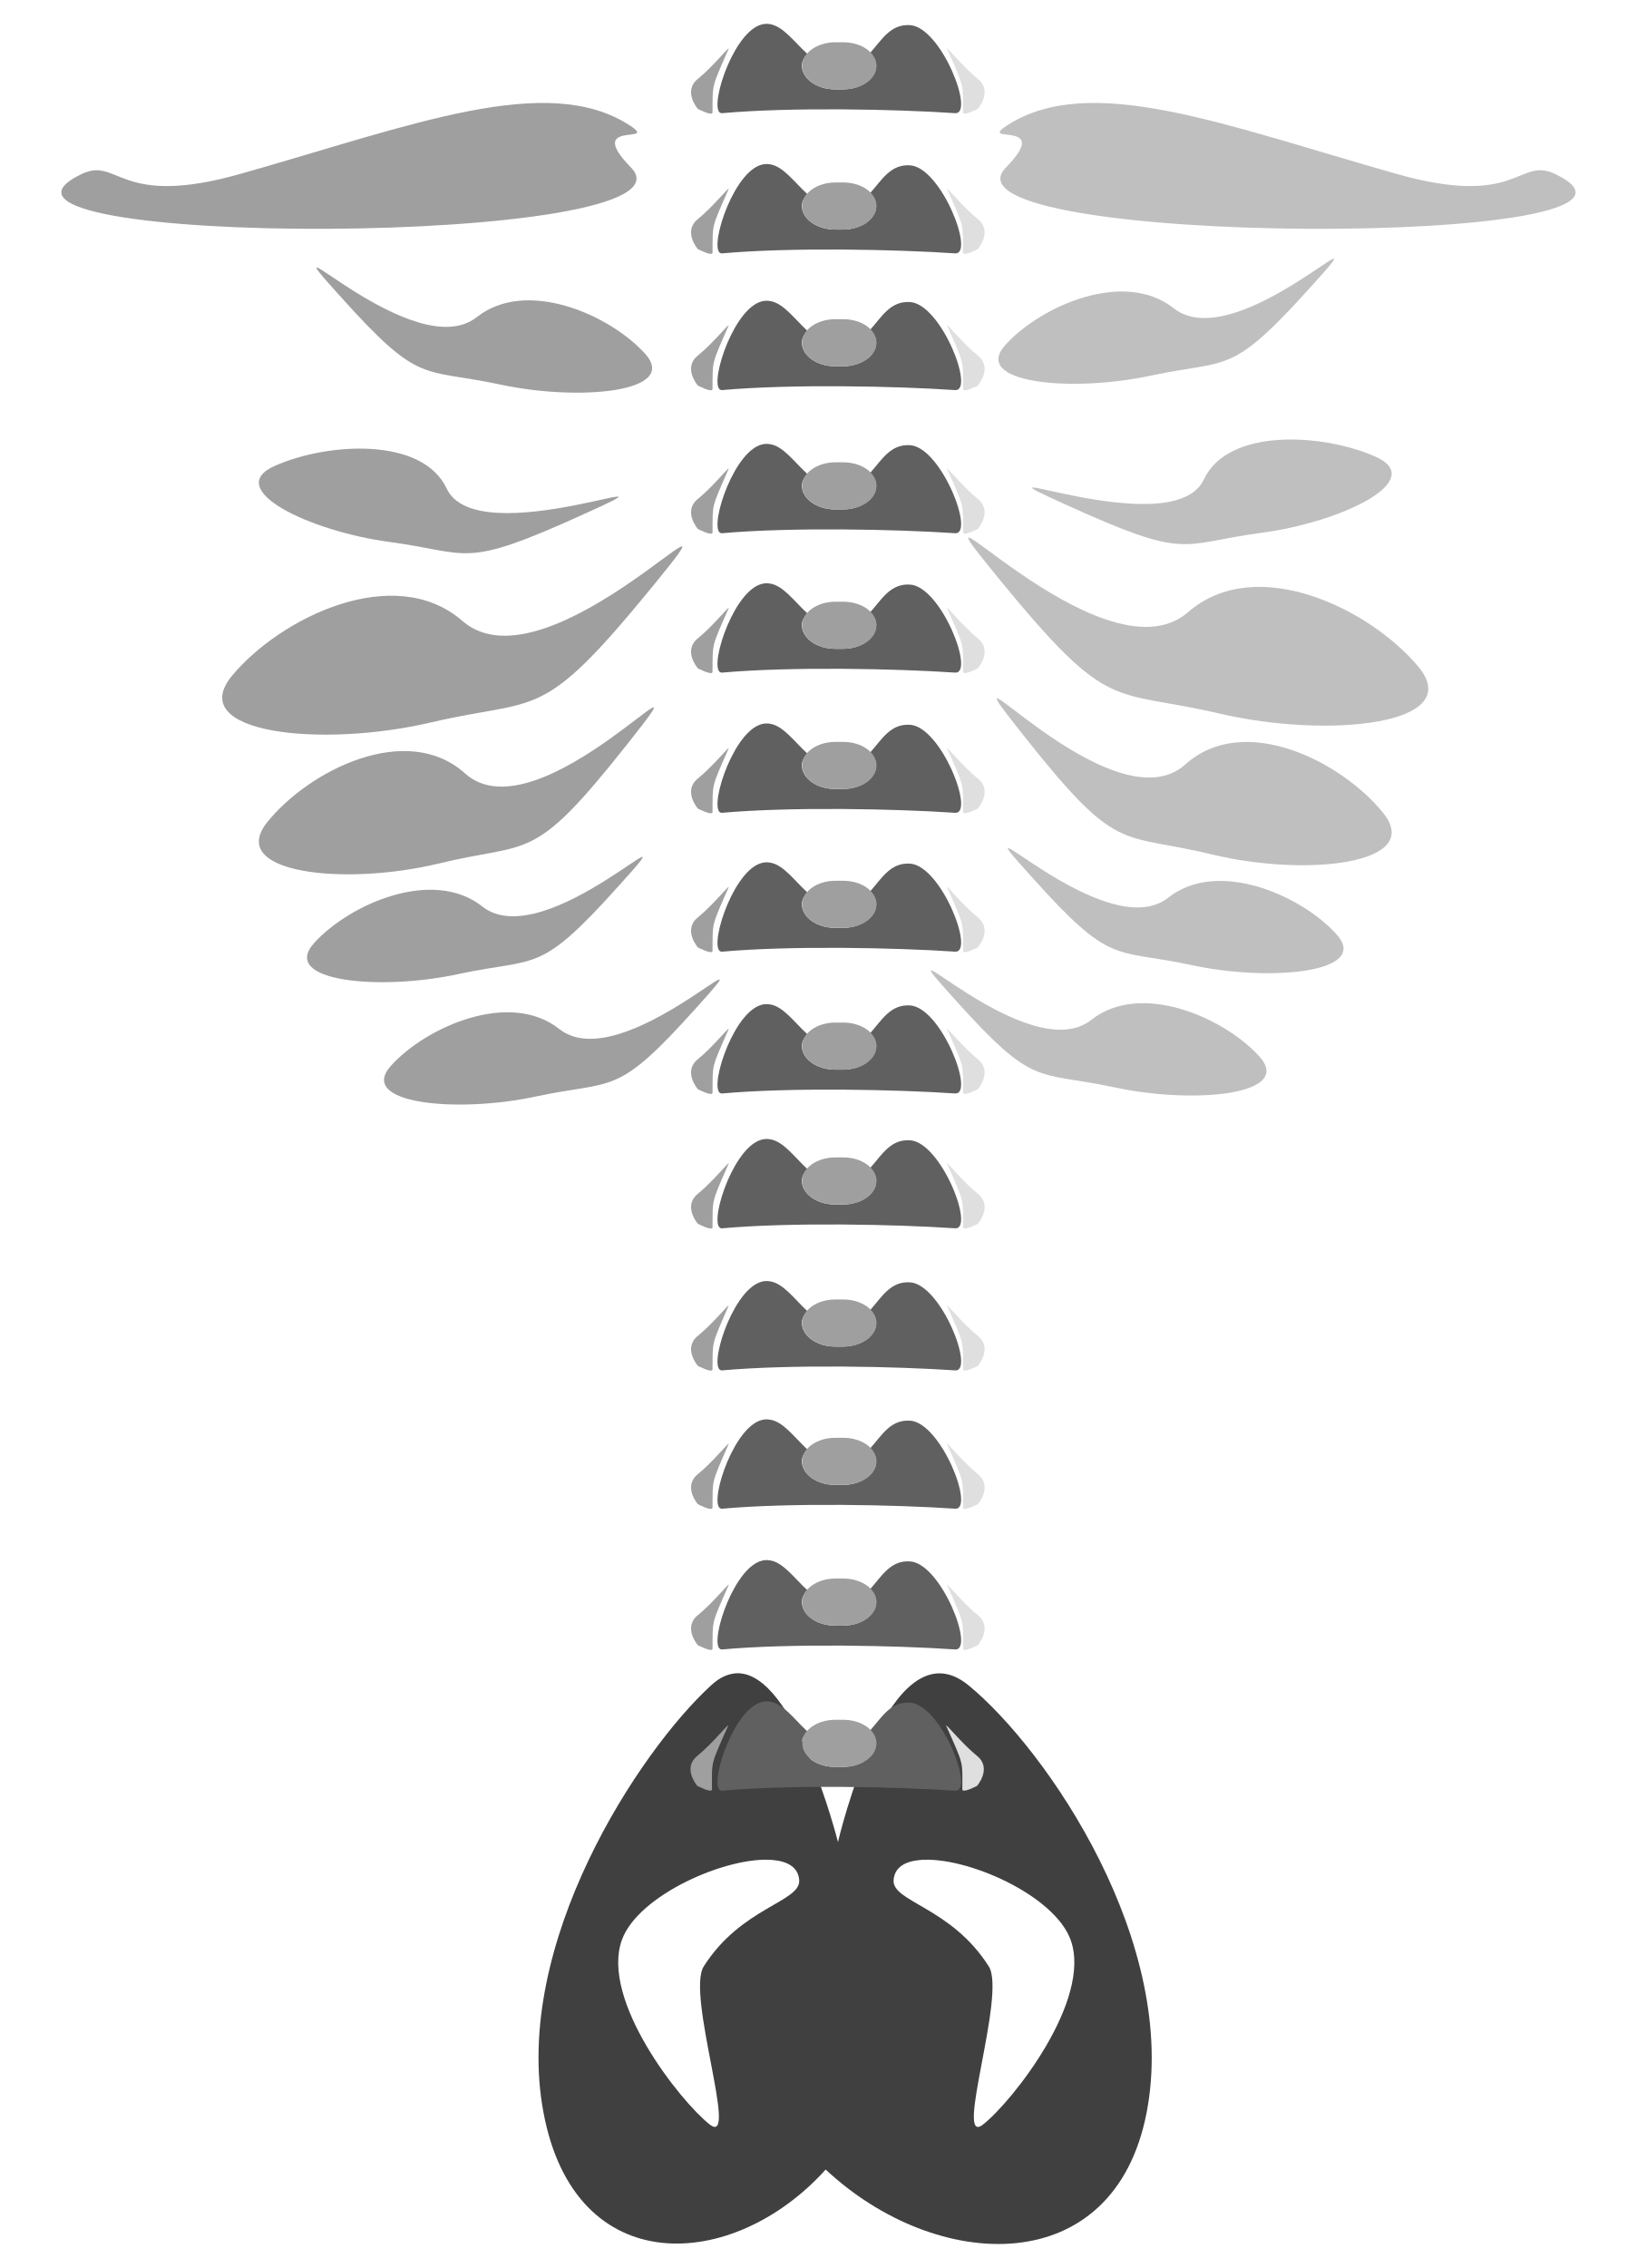
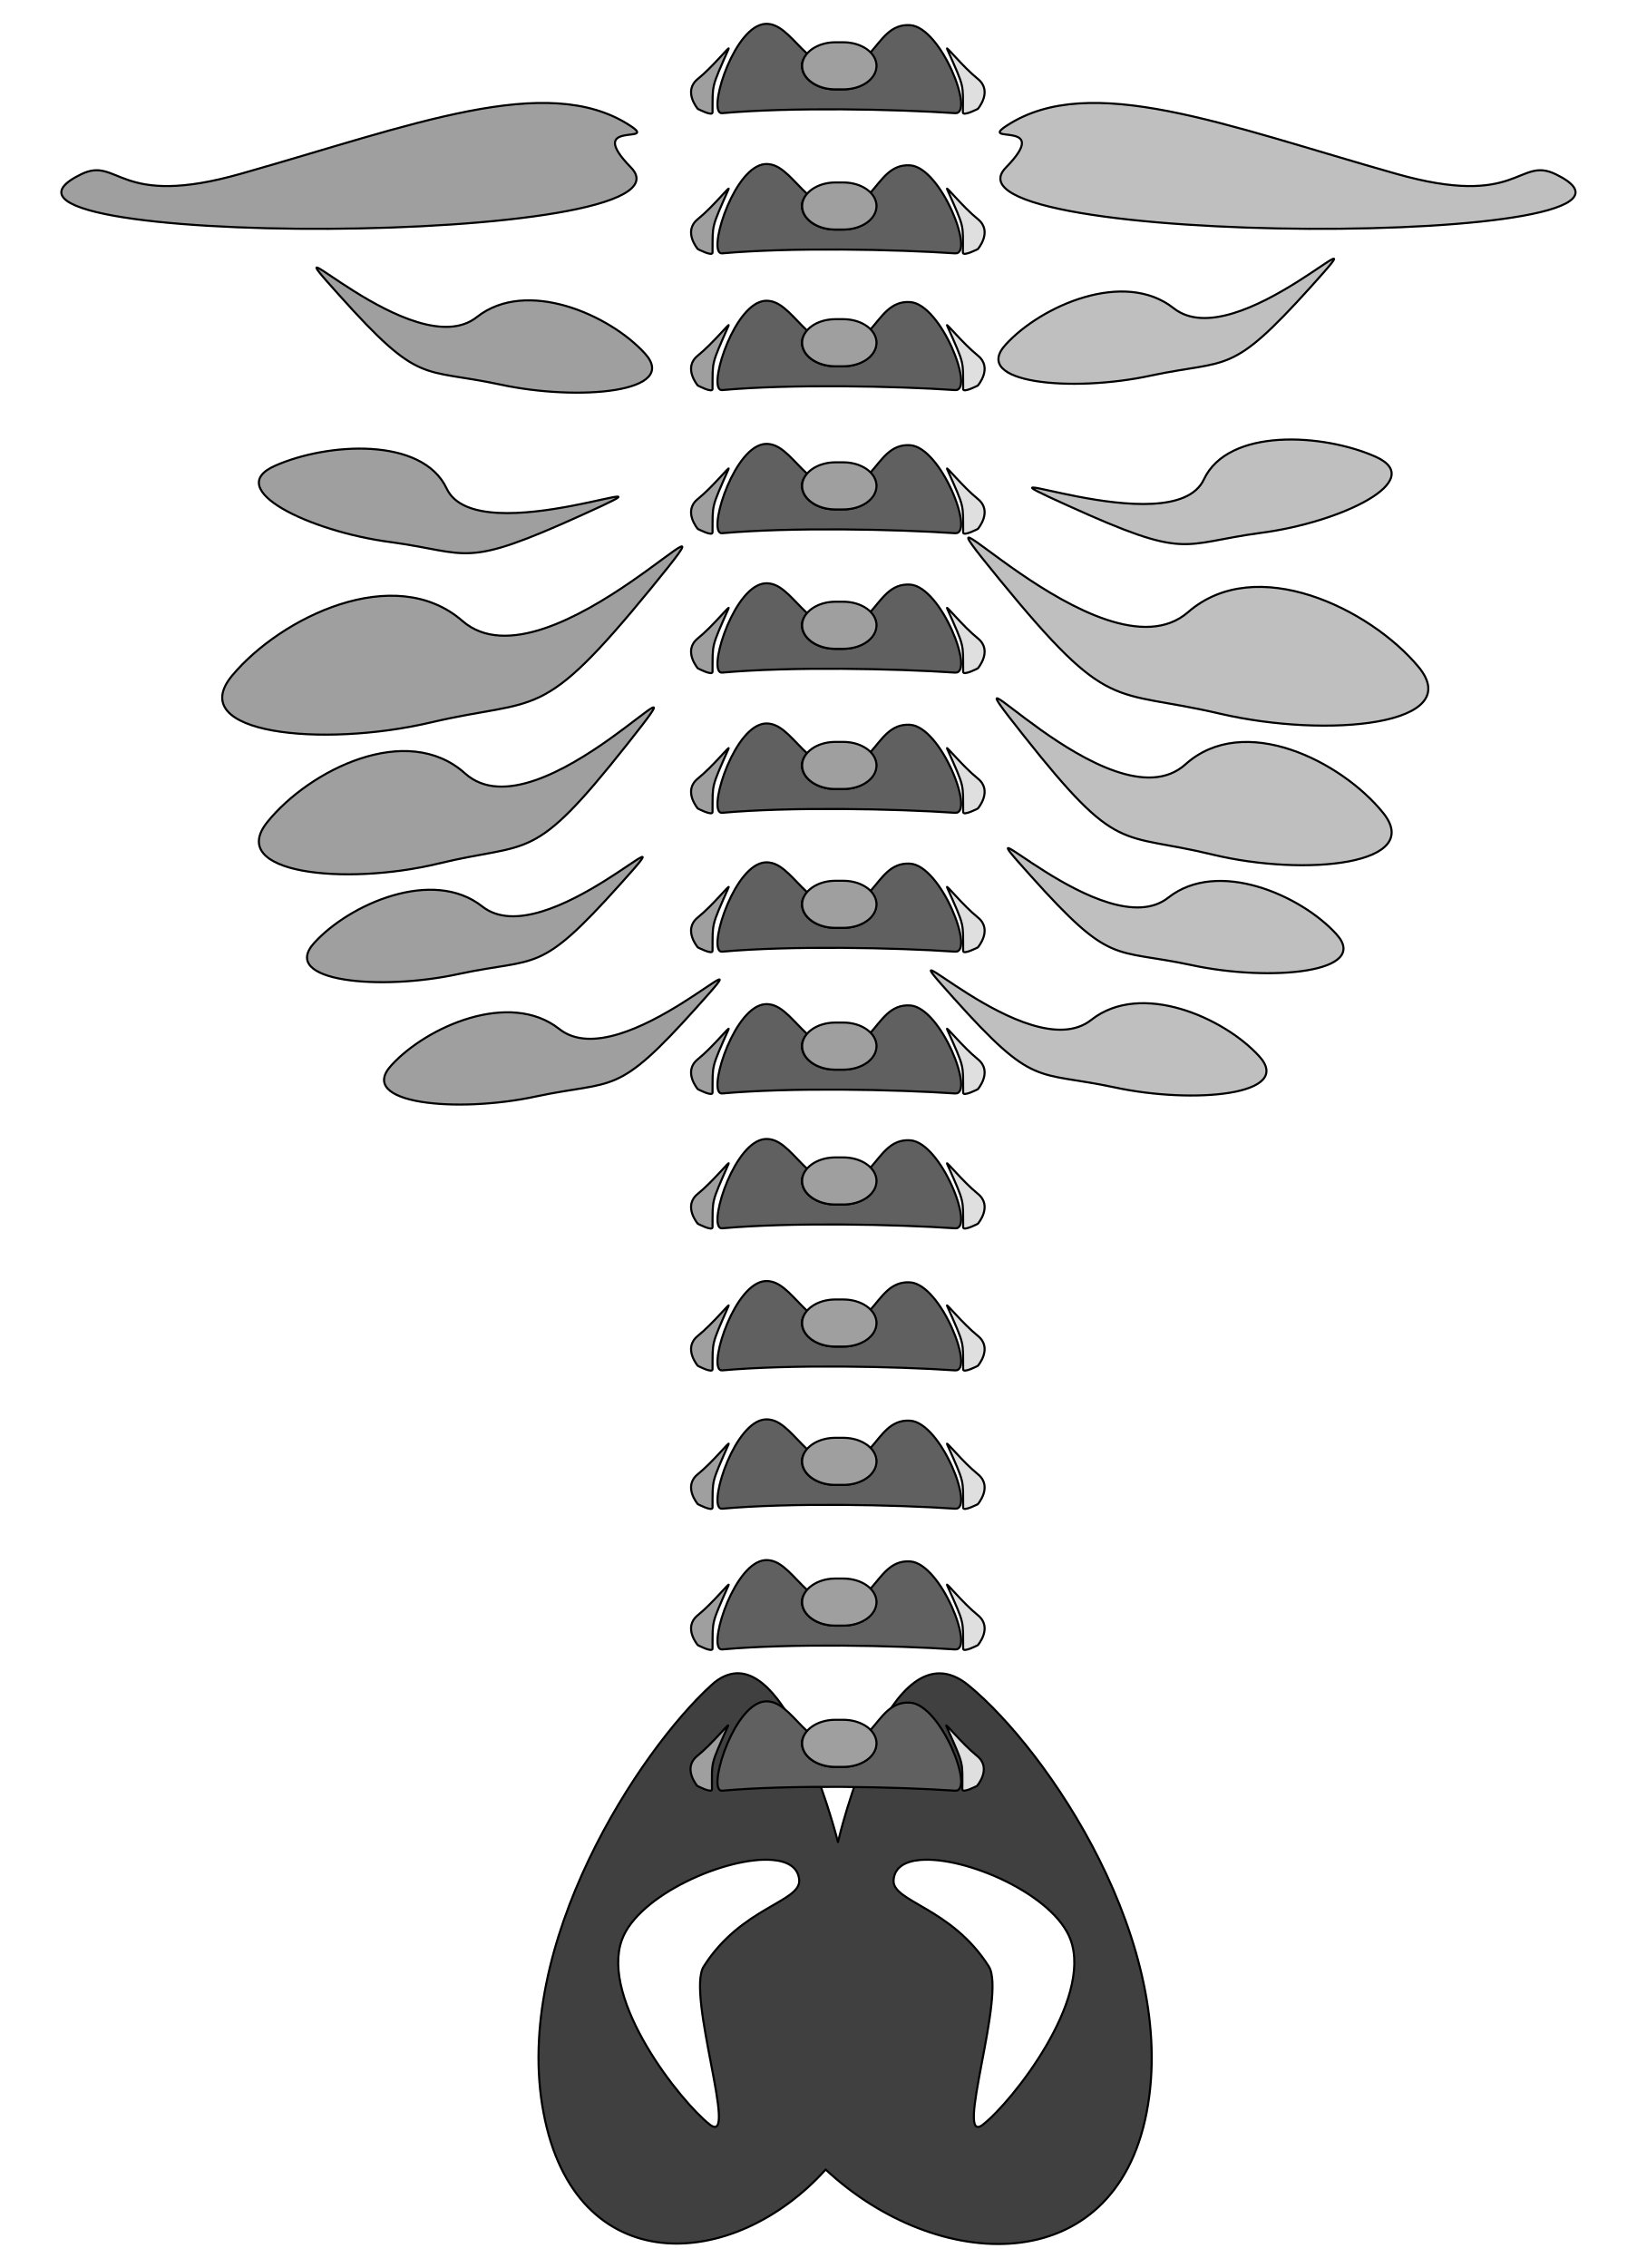
<svg xmlns="http://www.w3.org/2000/svg" version="1.1" id="Layer_1" xmlnsvectornator="http://vectornator.io" xmlnsXlink="http://www.w3.org/1999/xlink" x="0px" y="0px" viewBox="0 0 612 847.7" style="enable-background:new 0 0 612 847.7;" xmlSpace="preserve">
  <style type="text/css">
	
- 		.thokiman-body-gray0{fill-rule:evenodd;clip-rule:evenodd;fill:#404040;fill-opacity:0.998;thokiman-body-grayroke:#000000;thokiman-body-grayroke-width:0.78;thokiman-body-grayroke-linecap:round;thokiman-body-grayroke-linejoin:round;thokiman-body-grayroke-opacity:0.998;}
+ 		.thokiman-body-gray0{fill-rule:evenodd;clip-rule:evenodd;fill:#404040;fill-opacity:0.998;stroke:#000000;stroke-width:0.78;stroke-linecap:round;stroke-linejoin:round;stroke-opacity:0.998;}
	
- 		.thokiman-body-gray1{fill-rule:evenodd;clip-rule:evenodd;fill:#9F9F9F;fill-opacity:0.998;thokiman-body-grayroke:#000000;thokiman-body-grayroke-width:0.78;thokiman-body-grayroke-linecap:round;thokiman-body-grayroke-linejoin:round;thokiman-body-grayroke-opacity:0.998;}
+ 		.thokiman-body-gray1{fill-rule:evenodd;clip-rule:evenodd;fill:#9F9F9F;fill-opacity:0.998;stroke:#000000;stroke-width:0.78;stroke-linecap:round;stroke-linejoin:round;stroke-opacity:0.998;}
	
- 		.thokiman-body-gray2{fill-rule:evenodd;clip-rule:evenodd;fill:#DFDFDF;fill-opacity:0.998;thokiman-body-grayroke:#000000;thokiman-body-grayroke-width:0.78;thokiman-body-grayroke-linecap:round;thokiman-body-grayroke-linejoin:round;thokiman-body-grayroke-opacity:0.998;}
+ 		.thokiman-body-gray2{fill-rule:evenodd;clip-rule:evenodd;fill:#DFDFDF;fill-opacity:0.998;stroke:#000000;stroke-width:0.78;stroke-linecap:round;stroke-linejoin:round;stroke-opacity:0.998;}
	
- 		.thokiman-body-gray3{fill-rule:evenodd;clip-rule:evenodd;fill:#606060;fill-opacity:0.998;thokiman-body-grayroke:#000000;thokiman-body-grayroke-width:0.78;thokiman-body-grayroke-linecap:round;thokiman-body-grayroke-linejoin:round;thokiman-body-grayroke-opacity:0.998;}
+ 		.thokiman-body-gray3{fill-rule:evenodd;clip-rule:evenodd;fill:#606060;fill-opacity:0.998;stroke:#000000;stroke-width:0.78;stroke-linecap:round;stroke-linejoin:round;stroke-opacity:0.998;}
	
- 		.thokiman-body-gray4{fill-rule:evenodd;clip-rule:evenodd;fill:#BFBFBF;fill-opacity:0.998;thokiman-body-grayroke:#000000;thokiman-body-grayroke-width:0.78;thokiman-body-grayroke-linecap:round;thokiman-body-grayroke-linejoin:round;thokiman-body-grayroke-opacity:0.998;}
+ 		.thokiman-body-gray4{fill-rule:evenodd;clip-rule:evenodd;fill:#BFBFBF;fill-opacity:0.998;stroke:#000000;stroke-width:0.78;stroke-linecap:round;stroke-linejoin:round;stroke-opacity:0.998;}
</style>
  <g vectornatorlayername="Layer 1">
    <path class="thokiman-body-gray0" d="M275.6,625.4c-3.1,0.1-6.4,1.4-9.7,4.5c-26.7,24.3-74.6,96.7-62.7,159.7c11.8,63.1,71,59.6,105.5,21.3   c41.4,38.7,107.8,41.8,120-21.3c12.2-63.1-37-135.4-66.6-159.7c-29.7-24.3-48.8,58.6-48.8,58.6S297.4,625,275.6,625.4z    M288.9,695.2c5.7,0.5,9.5,2.8,9.9,7.4c0.8,8.3-21.6,10.1-35.7,32.4c-6.6,10.5,13.3,67.6,2.3,59.1c-11-8.6-41-46.5-32.9-69   C238.6,708.2,272,693.7,288.9,695.2z M344,695.2c17-1.5,50.2,13,56.3,29.9c8.1,22.4-21.8,60.4-32.8,69c-11,8.6,8.8-48.6,2.2-59.1   c-14.1-22.3-36.4-24.1-35.6-32.4C334.5,698,338.3,695.7,344,695.2z" />
    <path class="thokiman-body-gray1" d="M272.4,592.5c0.7-1.6-5.8,6.6-11.5,11.2c-5.7,4.6,0,11.2,0,11.2s5.5,2.9,5.5,1.3   C266.5,605.4,265.8,607.5,272.4,592.5z" />
    <path class="thokiman-body-gray1" d="M272.2,645.1c0.7-1.6-5.8,6.6-11.5,11.2c-5.7,4.6,0,11.2,0,11.2s5.5,2.9,5.5,1.3   C266.2,658,265.5,660.2,272.2,645.1z" />
    <path class="thokiman-body-gray1" d="M272.4,539.8c0.7-1.6-5.8,6.6-11.5,11.2c-5.7,4.6,0,11.2,0,11.2s5.5,2.9,5.5,1.3   C266.5,552.7,265.8,554.9,272.4,539.8z" />
    <path class="thokiman-body-gray1" d="M272.4,488.1c0.7-1.5-5.8,6.6-11.5,11.2c-5.7,4.6,0,11.2,0,11.2s5.5,2.9,5.5,1.3   C266.5,501.1,265.8,503.2,272.4,488.1z" />
    <path class="thokiman-body-gray1" d="M272.4,435c0.7-1.6-5.8,6.6-11.5,11.2c-5.7,4.6,0,11.2,0,11.2s5.5,2.9,5.5,1.3   C266.5,447.9,265.8,450.1,272.4,435z" />
    <path class="thokiman-body-gray1" d="M272.4,384.7c0.7-1.6-5.8,6.6-11.5,11.2c-5.7,4.6,0,11.2,0,11.2s5.5,2.9,5.5,1.3   C266.5,397.6,265.8,399.7,272.4,384.7z" />
    <path class="thokiman-body-gray1" d="M272.4,331.7c0.7-1.6-5.8,6.6-11.5,11.2c-5.7,4.6,0,11.2,0,11.2s5.5,2.9,5.5,1.3   C266.5,344.6,265.8,346.7,272.4,331.7z" />
    <path class="thokiman-body-gray1" d="M272.4,279.8c0.7-1.5-5.8,6.6-11.5,11.2c-5.7,4.6,0,11.2,0,11.2s5.5,2.9,5.5,1.3   C266.5,292.7,265.8,294.8,272.4,279.8z" />
    <path class="thokiman-body-gray1" d="M272.4,227.4c0.7-1.6-5.8,6.6-11.5,11.2c-5.7,4.6,0,11.2,0,11.2s5.5,2.9,5.5,1.3   C266.5,240.3,265.8,242.4,272.4,227.4z" />
    <path class="thokiman-body-gray1" d="M272.4,175.3c0.7-1.6-5.8,6.6-11.5,11.2c-5.7,4.6,0,11.2,0,11.2s5.5,2.9,5.5,1.3   C266.5,188.2,265.8,190.3,272.4,175.3z" />
    <path class="thokiman-body-gray1" d="M272.4,121.7c0.7-1.5-5.8,6.6-11.5,11.2c-5.7,4.6,0,11.2,0,11.2s5.5,2.9,5.5,1.3   C266.5,134.6,265.8,136.8,272.4,121.7z" />
    <path class="thokiman-body-gray1" d="M272.4,70.7c0.7-1.6-5.8,6.6-11.5,11.2c-5.7,4.6,0,11.2,0,11.2s5.5,2.9,5.5,1.3   C266.5,83.6,265.8,85.7,272.4,70.7z" />
    <path class="thokiman-body-gray1" d="M272.4,18.3c0.7-1.6-5.8,6.6-11.5,11.2c-5.7,4.6,0,11.2,0,11.2s5.5,2.9,5.5,1.3   C266.5,31.2,265.8,33.3,272.4,18.3z" />
    <path class="thokiman-body-gray2" d="M354.1,592.5c-0.7-1.6,5.8,6.6,11.5,11.2c5.7,4.6,0,11.2,0,11.2s-5.5,2.9-5.5,1.3   C360,605.4,360.8,607.5,354.1,592.5z" />
    <path class="thokiman-body-gray2" d="M353.8,645.1c-0.7-1.6,5.8,6.6,11.5,11.2c5.7,4.6,0,11.2,0,11.2s-5.5,2.9-5.5,1.3   C359.8,658,360.5,660.2,353.8,645.1z" />
    <path class="thokiman-body-gray2" d="M354.1,539.8c-0.7-1.6,5.8,6.6,11.5,11.2c5.7,4.6,0,11.2,0,11.2s-5.5,2.9-5.5,1.3   C360,552.7,360.8,554.9,354.1,539.8z" />
    <path class="thokiman-body-gray2" d="M354.1,488.1c-0.7-1.5,5.8,6.6,11.5,11.2c5.7,4.6,0,11.2,0,11.2s-5.5,2.9-5.5,1.3   C360,501.1,360.8,503.2,354.1,488.1z" />
    <path class="thokiman-body-gray2" d="M354.1,435c-0.7-1.6,5.8,6.6,11.5,11.2c5.7,4.6,0,11.2,0,11.2s-5.5,2.9-5.5,1.3   C360,447.9,360.8,450.1,354.1,435z" />
    <path class="thokiman-body-gray2" d="M354.1,384.7c-0.7-1.6,5.8,6.6,11.5,11.2c5.7,4.6,0,11.2,0,11.2s-5.5,2.9-5.5,1.3   C360,397.6,360.8,399.7,354.1,384.7z" />
    <path class="thokiman-body-gray2" d="M354.1,331.7c-0.7-1.6,5.8,6.6,11.5,11.2c5.7,4.6,0,11.2,0,11.2s-5.5,2.9-5.5,1.3   C360,344.6,360.8,346.7,354.1,331.7z" />
    <path class="thokiman-body-gray2" d="M354.1,279.8c-0.7-1.5,5.8,6.6,11.5,11.2c5.7,4.6,0,11.2,0,11.2s-5.5,2.9-5.5,1.3   C360,292.7,360.8,294.8,354.1,279.8z" />
    <path class="thokiman-body-gray2" d="M354.1,227.4c-0.7-1.6,5.8,6.6,11.5,11.2c5.7,4.6,0,11.2,0,11.2s-5.5,2.9-5.5,1.3   C360,240.3,360.8,242.4,354.1,227.4z" />
    <path class="thokiman-body-gray2" d="M354.1,175.3c-0.7-1.6,5.8,6.6,11.5,11.2c5.7,4.6,0,11.2,0,11.2s-5.5,2.9-5.5,1.3   C360,188.2,360.8,190.3,354.1,175.3z" />
    <path class="thokiman-body-gray2" d="M354.1,121.7c-0.7-1.5,5.8,6.6,11.5,11.2c5.7,4.6,0,11.2,0,11.2s-5.5,2.9-5.5,1.3   C360,134.6,360.8,136.8,354.1,121.7z" />
    <path class="thokiman-body-gray2" d="M354.1,70.7c-0.7-1.6,5.8,6.6,11.5,11.2c5.7,4.6,0,11.2,0,11.2S360,96,360,94.4   C360,83.6,360.8,85.7,354.1,70.7z" />
    <path class="thokiman-body-gray2" d="M354.1,18.3c-0.7-1.6,5.8,6.6,11.5,11.2c5.7,4.6,0,11.2,0,11.2S360,43.6,360,42   C360,31.2,360.8,33.3,354.1,18.3z" />
    <path class="thokiman-body-gray3" d="M287.8,636c-1.2-0.2-2.5-0.1-3.8,0.4c-10.9,4.1-19.6,33.4-14,32.9c25.6-2.3,65-1.5,87.1,0   c7.5,0.5-5.2-32.1-16.8-32.9c-7.4-0.5-10.6,5.5-15,10.4c1.3,1.4,2.3,2.9,2.3,4.7c0,4.9-5.6,8.9-12.4,8.9h-3c-6.8,0-12.4-4-12.4-8.9   c0-1.6,0.9-3.1,2-4.4C296.8,642.4,292.8,636.7,287.8,636z" />
    <path class="thokiman-body-gray3" d="M287.8,583.2c-1.2-0.2-2.5-0.1-3.8,0.4c-10.9,4.1-19.6,33.4-14,32.9c25.6-2.3,65-1.5,87.1,0   c7.5,0.5-5.2-32.1-16.8-32.9c-7.4-0.5-10.6,5.5-15,10.4c1.3,1.4,2.3,2.9,2.3,4.7c0,4.9-5.6,8.9-12.4,8.9h-3c-6.8,0-12.4-4-12.4-8.9   c0-1.6,0.9-3.1,2-4.4C296.8,589.7,292.8,583.9,287.8,583.2z" />
    <path class="thokiman-body-gray3" d="M287.8,530.6c-1.2-0.2-2.5-0.1-3.8,0.4c-10.9,4.1-19.6,33.4-14,32.9c25.6-2.3,65-1.5,87.1,0   c7.5,0.5-5.2-32.1-16.8-32.9c-7.4-0.5-10.6,5.5-15,10.4c1.3,1.4,2.3,2.9,2.3,4.7c0,4.9-5.6,8.9-12.4,8.9h-3c-6.8,0-12.4-4-12.4-8.9   c0-1.6,0.9-3.1,2-4.4C296.8,537,292.8,531.3,287.8,530.6z" />
    <path class="thokiman-body-gray3" d="M287.8,478.9c-1.2-0.2-2.5-0.1-3.8,0.4c-10.9,4.1-19.6,33.4-14,32.9c25.6-2.3,65-1.5,87.1,0   c7.5,0.5-5.2-32.1-16.8-32.9c-7.4-0.5-10.6,5.5-15,10.4c1.3,1.4,2.3,2.9,2.3,4.7c0,4.9-5.6,8.9-12.4,8.9h-3c-6.8,0-12.4-4-12.4-8.9   c0-1.6,0.9-3.1,2-4.4C296.8,485.3,292.8,479.6,287.8,478.9z" />
    <path class="thokiman-body-gray3" d="M287.8,425.8c-1.2-0.2-2.5-0.1-3.8,0.4c-10.9,4.1-19.6,33.4-14,32.9c25.6-2.3,65-1.5,87.1,0   c7.5,0.5-5.2-32.1-16.8-32.9c-7.4-0.5-10.6,5.5-15,10.4c1.3,1.4,2.3,2.9,2.3,4.7c0,4.9-5.6,8.9-12.4,8.9h-3c-6.8,0-12.4-4-12.4-8.9   c0-1.6,0.9-3.1,2-4.4C296.8,432.2,292.8,426.5,287.8,425.8z" />
    <path class="thokiman-body-gray3" d="M287.8,375.4c-1.2-0.2-2.5-0.1-3.8,0.4c-10.9,4.1-19.6,33.4-14,32.9c25.6-2.3,65-1.5,87.1,0   c7.5,0.5-5.2-32.1-16.8-32.9c-7.4-0.5-10.6,5.5-15,10.4c1.3,1.4,2.3,2.9,2.3,4.7c0,4.9-5.6,8.9-12.4,8.9h-3c-6.8,0-12.4-4-12.4-8.9   c0-1.6,0.9-3.1,2-4.4C296.8,381.9,292.8,376.1,287.8,375.4z" />
    <path class="thokiman-body-gray3" d="M287.8,322.4c-1.2-0.2-2.5-0.1-3.8,0.4c-10.9,4.1-19.6,33.4-14,32.9c25.6-2.3,65-1.5,87.1,0   c7.5,0.5-5.2-32.1-16.8-32.9c-7.4-0.5-10.6,5.5-15,10.4c1.3,1.4,2.3,2.9,2.3,4.7c0,4.9-5.6,8.9-12.4,8.9h-3c-6.8,0-12.4-4-12.4-8.9   c0-1.6,0.9-3.1,2-4.4C296.8,328.9,292.8,323.1,287.8,322.4z" />
    <path class="thokiman-body-gray3" d="M287.8,270.5c-1.2-0.2-2.5-0.1-3.8,0.4c-10.9,4.1-19.6,33.4-14,32.9c25.6-2.3,65-1.5,87.1,0   c7.5,0.5-5.2-32.1-16.8-32.9c-7.4-0.5-10.6,5.5-15,10.4c1.3,1.4,2.3,2.9,2.3,4.7c0,4.9-5.6,8.9-12.4,8.9h-3c-6.8,0-12.4-4-12.4-8.9   c0-1.6,0.9-3.1,2-4.4C296.8,277,292.8,271.2,287.8,270.5z" />
    <path class="thokiman-body-gray3" d="M287.8,218.1c-1.2-0.2-2.5-0.1-3.8,0.4c-10.9,4.1-19.6,33.4-14,32.9c25.6-2.3,65-1.5,87.1,0   c7.5,0.5-5.2-32.1-16.8-32.9c-7.4-0.5-10.6,5.5-15,10.4c1.3,1.4,2.3,2.9,2.3,4.7c0,4.9-5.6,8.9-12.4,8.9h-3c-6.8,0-12.4-4-12.4-8.9   c0-1.6,0.9-3.1,2-4.4C296.8,224.6,292.8,218.8,287.8,218.1z" />
    <path class="thokiman-body-gray3" d="M287.8,166c-1.2-0.2-2.5-0.1-3.8,0.4c-10.9,4.1-19.6,33.4-14,32.9c25.6-2.3,65-1.5,87.1,0   c7.5,0.5-5.2-32.1-16.8-32.9c-7.4-0.5-10.6,5.5-15,10.4c1.3,1.4,2.3,2.9,2.3,4.7c0,4.9-5.6,8.9-12.4,8.9h-3c-6.8,0-12.4-4-12.4-8.9   c0-1.6,0.9-3.1,2-4.4C296.8,172.5,292.8,166.7,287.8,166z" />
    <path class="thokiman-body-gray3" d="M287.8,112.5c-1.2-0.2-2.5-0.1-3.8,0.4c-10.9,4.1-19.6,33.4-14,32.9c25.6-2.3,65-1.5,87.1,0   c7.5,0.5-5.2-32.1-16.8-32.9c-7.4-0.5-10.6,5.5-15,10.4c1.3,1.4,2.3,2.9,2.3,4.7c0,4.9-5.6,8.9-12.4,8.9h-3c-6.8,0-12.4-4-12.4-8.9   c0-1.6,0.9-3.1,2-4.4C296.8,118.9,292.8,113.2,287.8,112.5z" />
    <path class="thokiman-body-gray3" d="M287.8,61.4c-1.2-0.2-2.5-0.1-3.8,0.4c-10.9,4.1-19.6,33.4-14,32.9c25.6-2.3,65-1.5,87.1,0   c7.5,0.5-5.2-32.1-16.8-32.9c-7.4-0.5-10.6,5.5-15,10.4c1.3,1.4,2.3,2.9,2.3,4.7c0,4.9-5.6,8.9-12.4,8.9h-3c-6.8,0-12.4-4-12.4-8.9   c0-1.6,0.9-3.1,2-4.4C296.8,67.9,292.8,62.1,287.8,61.4z" />
    <path class="thokiman-body-gray3" d="M287.8,9c-1.2-0.2-2.5-0.1-3.8,0.4c-10.9,4.1-19.6,33.4-14,32.9c25.6-2.3,65-1.5,87.1,0   c7.5,0.5-5.2-32.1-16.8-32.9c-7.4-0.5-10.6,5.5-15,10.4c1.3,1.4,2.3,2.9,2.3,4.7c0,4.9-5.6,8.9-12.4,8.9h-3c-6.8,0-12.4-4-12.4-8.9   c0-1.6,0.9-3.1,2-4.4C296.8,15.5,292.8,9.8,287.8,9z" />
    <path class="thokiman-body-gray1" d="M312.3,642.8h3c6.8,0,12.4,3.9,12.4,8.8l0,0c0,4.9-5.5,8.8-12.4,8.8h-3c-6.8,0-12.4-3.9-12.4-8.8l0,0   C299.9,646.7,305.5,642.8,312.3,642.8z" />
    <path class="thokiman-body-gray1" d="M312.3,590h3c6.8,0,12.4,3.9,12.4,8.8l0,0c0,4.9-5.5,8.8-12.4,8.8h-3c-6.8,0-12.4-3.9-12.4-8.8l0,0   C299.9,594,305.5,590,312.3,590z" />
    <path class="thokiman-body-gray1" d="M312.3,537.4h3c6.8,0,12.4,3.9,12.4,8.8l0,0c0,4.9-5.5,8.8-12.4,8.8h-3c-6.8,0-12.4-3.9-12.4-8.8l0,0   C299.9,541.3,305.5,537.4,312.3,537.4z" />
    <path class="thokiman-body-gray1" d="M312.3,485.7h3c6.8,0,12.4,3.9,12.4,8.8l0,0c0,4.9-5.5,8.8-12.4,8.8h-3c-6.8,0-12.4-3.9-12.4-8.8l0,0   C299.9,489.6,305.5,485.7,312.3,485.7z" />
    <path class="thokiman-body-gray1" d="M312.3,432.6h3c6.8,0,12.4,3.9,12.4,8.8l0,0c0,4.9-5.5,8.8-12.4,8.8h-3c-6.8,0-12.4-3.9-12.4-8.8l0,0   C299.9,436.5,305.5,432.6,312.3,432.6z" />
    <path class="thokiman-body-gray1" d="M312.3,382.2h3c6.8,0,12.4,3.9,12.4,8.8l0,0c0,4.9-5.5,8.8-12.4,8.8h-3c-6.8,0-12.4-3.9-12.4-8.8l0,0   C299.9,386.1,305.5,382.2,312.3,382.2z" />
    <path class="thokiman-body-gray1" d="M312.3,329.2h3c6.8,0,12.4,3.9,12.4,8.8l0,0c0,4.9-5.5,8.8-12.4,8.8h-3c-6.8,0-12.4-3.9-12.4-8.8l0,0   C299.9,333.2,305.5,329.2,312.3,329.2z" />
    <path class="thokiman-body-gray1" d="M312.3,277.3h3c6.8,0,12.4,3.9,12.4,8.8l0,0c0,4.9-5.5,8.8-12.4,8.8h-3c-6.8,0-12.4-3.9-12.4-8.8l0,0   C299.9,281.2,305.5,277.3,312.3,277.3z" />
    <path class="thokiman-body-gray1" d="M312.3,224.9h3c6.8,0,12.4,3.9,12.4,8.8l0,0c0,4.9-5.5,8.8-12.4,8.8h-3c-6.8,0-12.4-3.9-12.4-8.8l0,0   C299.9,228.9,305.5,224.9,312.3,224.9z" />
    <path class="thokiman-body-gray1" d="M312.3,172.8h3c6.8,0,12.4,3.9,12.4,8.8l0,0c0,4.9-5.5,8.8-12.4,8.8h-3c-6.8,0-12.4-3.9-12.4-8.8l0,0   C299.9,176.8,305.5,172.8,312.3,172.8z" />
    <path class="thokiman-body-gray1" d="M312.3,119.3h3c6.8,0,12.4,3.9,12.4,8.8l0,0c0,4.9-5.5,8.8-12.4,8.8h-3c-6.8,0-12.4-3.9-12.4-8.8l0,0   C299.9,123.2,305.5,119.3,312.3,119.3z" />
    <path class="thokiman-body-gray1" d="M312.3,68.2h3c6.8,0,12.4,3.9,12.4,8.8l0,0c0,4.9-5.5,8.8-12.4,8.8h-3c-6.8,0-12.4-3.9-12.4-8.8l0,0   C299.9,72.2,305.5,68.2,312.3,68.2z" />
    <path class="thokiman-body-gray1" d="M312.3,15.8h3c6.8,0,12.4,3.9,12.4,8.8l0,0c0,4.9-5.5,8.8-12.4,8.8h-3c-6.8,0-12.4-3.9-12.4-8.8l0,0   C299.9,19.8,305.5,15.8,312.3,15.8z" />
    <path class="thokiman-body-gray4" d="M376.1,62.6c-29.4,30.1,262.8,30.2,205.5,2.5c-14.1-6.8-13.6,13-59.8-0.2c-63.6-18-114.3-38.2-145.3-18   C365.2,54.2,393.9,44.4,376.1,62.6z" />
    <path class="thokiman-body-gray1" d="M235.9,62.6c29.4,30.1-262.8,30.2-205.5,2.5c14.1-6.8,13.6,13,59.8-0.2c63.6-18,114.3-38.2,145.3-18   C246.8,54.2,218.1,44.4,235.9,62.6z" />
    <path class="thokiman-body-gray1" d="M241.1,132.1c-13.2-14.5-44.3-28.2-62.8-13.6c-23.6,18.7-81.8-41.8-51.4-8.1c30.3,33.8,30.4,27,60,33.3   C216.5,150.1,254.3,146.6,241.1,132.1z" />
    <path class="thokiman-body-gray4" d="M376,128.8c13.2-14.5,44.3-28.2,62.8-13.6c23.6,18.7,81.8-41.8,51.4-8.1s-30.4,27-60,33.3   C400.6,146.8,362.8,143.2,376,128.8z" />
    <path class="thokiman-body-gray1" d="M102.8,174.1c19.6-8.7,55.1-10.9,64.2,8.5c11.6,24.8,96.3-10.8,51,9.7c-45.4,20.6-41.8,14.4-72.1,10.3   C115.6,198.6,83.1,182.8,102.8,174.1z" />
    <path class="thokiman-body-gray4" d="M514.3,170.7c-19.6-8.7-55.1-10.9-64.2,8.5c-11.6,24.8-96.3-10.8-51,9.7c45.4,20.6,41.8,14.4,72.1,10.3   C501.5,195.3,534,179.5,514.3,170.7z" />
    <path class="thokiman-body-gray1" d="M86.8,252.5c18.1-21.7,60.7-42.5,86.1-20.4c32.3,28.1,112-62.9,70.5-12.2c-41.6,50.8-41.6,40.6-82.2,50.1   C120.4,279.6,68.7,274.3,86.8,252.5z" />
    <path class="thokiman-body-gray4" d="M530.3,249.2c-18.1-21.7-60.7-42.5-86.1-20.4c-32.3,28.1-112-62.9-70.5-12.2c41.6,50.8,41.6,40.6,82.2,50.1   C496.6,276.2,548.4,270.9,530.3,249.2z" />
    <path class="thokiman-body-gray1" d="M100,307.2c15.6-19.3,52.1-37.7,73.9-18.1c27.8,25,96.2-55.8,60.5-10.8c-35.7,45.1-35.7,36-70.6,44.5   C128.9,331.2,84.4,326.5,100,307.2z" />
    <path class="thokiman-body-gray4" d="M517.1,303.8c-15.6-19.3-52.1-37.7-73.9-18.1c-27.8,25-96.2-55.8-60.5-10.8c35.7,45.1,35.7,36,70.6,44.5   C488.2,327.8,532.7,323.1,517.1,303.8z" />
    <path class="thokiman-body-gray1" d="M117.5,352.4c13.2-14.5,44.3-28.2,62.8-13.6c23.6,18.7,81.8-41.8,51.4-8.1c-30.3,33.8-30.4,27-60,33.3   C142.1,370.5,104.3,366.9,117.5,352.4z" />
    <path class="thokiman-body-gray4" d="M499.6,349.1c-13.2-14.5-44.3-28.2-62.8-13.6c-23.6,18.7-81.8-41.8-51.4-8.1c30.3,33.8,30.4,27,60,33.3   C475,367.1,512.8,363.5,499.6,349.1z" />
    <path class="thokiman-body-gray1" d="M146.3,398.2c13.2-14.5,44.3-28.2,62.8-13.6c23.6,18.7,81.8-41.8,51.4-8.1c-30.3,33.8-30.4,27-60,33.3   C170.9,416.2,133.1,412.6,146.3,398.2z" />
    <path class="thokiman-body-gray4" d="M470.8,394.8c-13.2-14.5-44.3-28.2-62.8-13.6c-23.6,18.7-81.8-41.8-51.4-8.1c30.3,33.8,30.4,27,60,33.3   C446.2,412.8,484,409.3,470.8,394.8z" />
  </g>
</svg>
